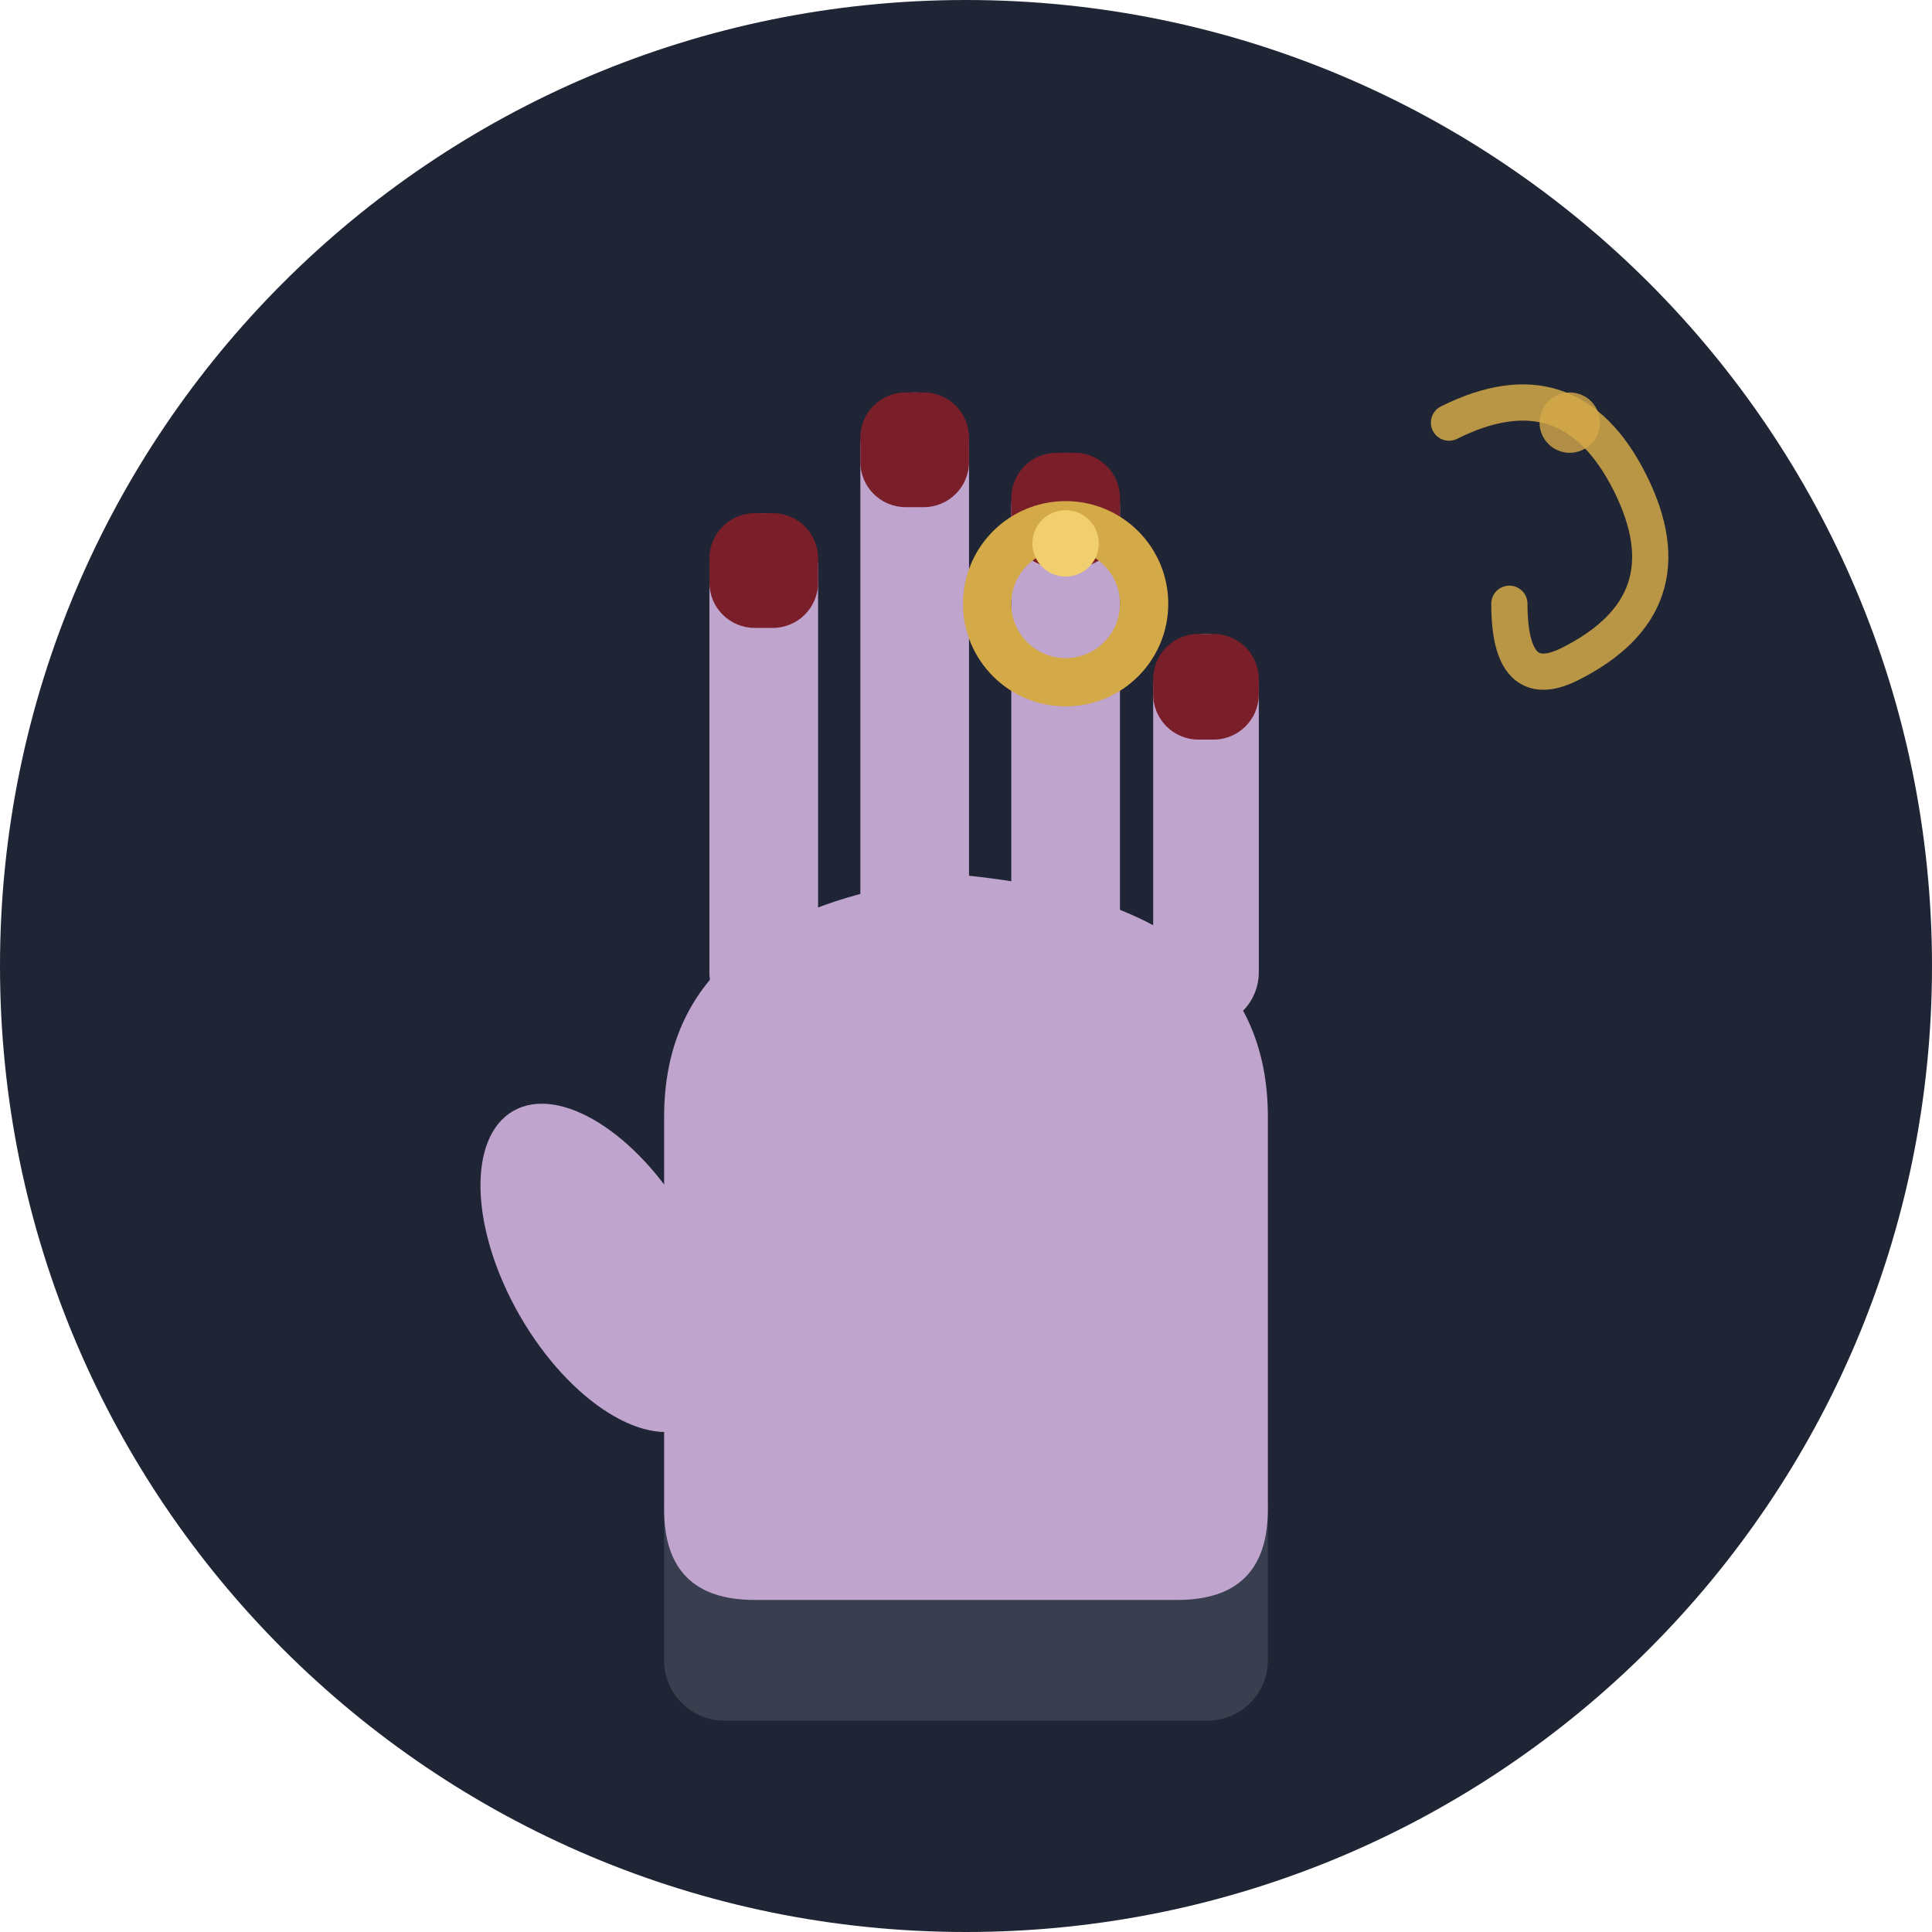
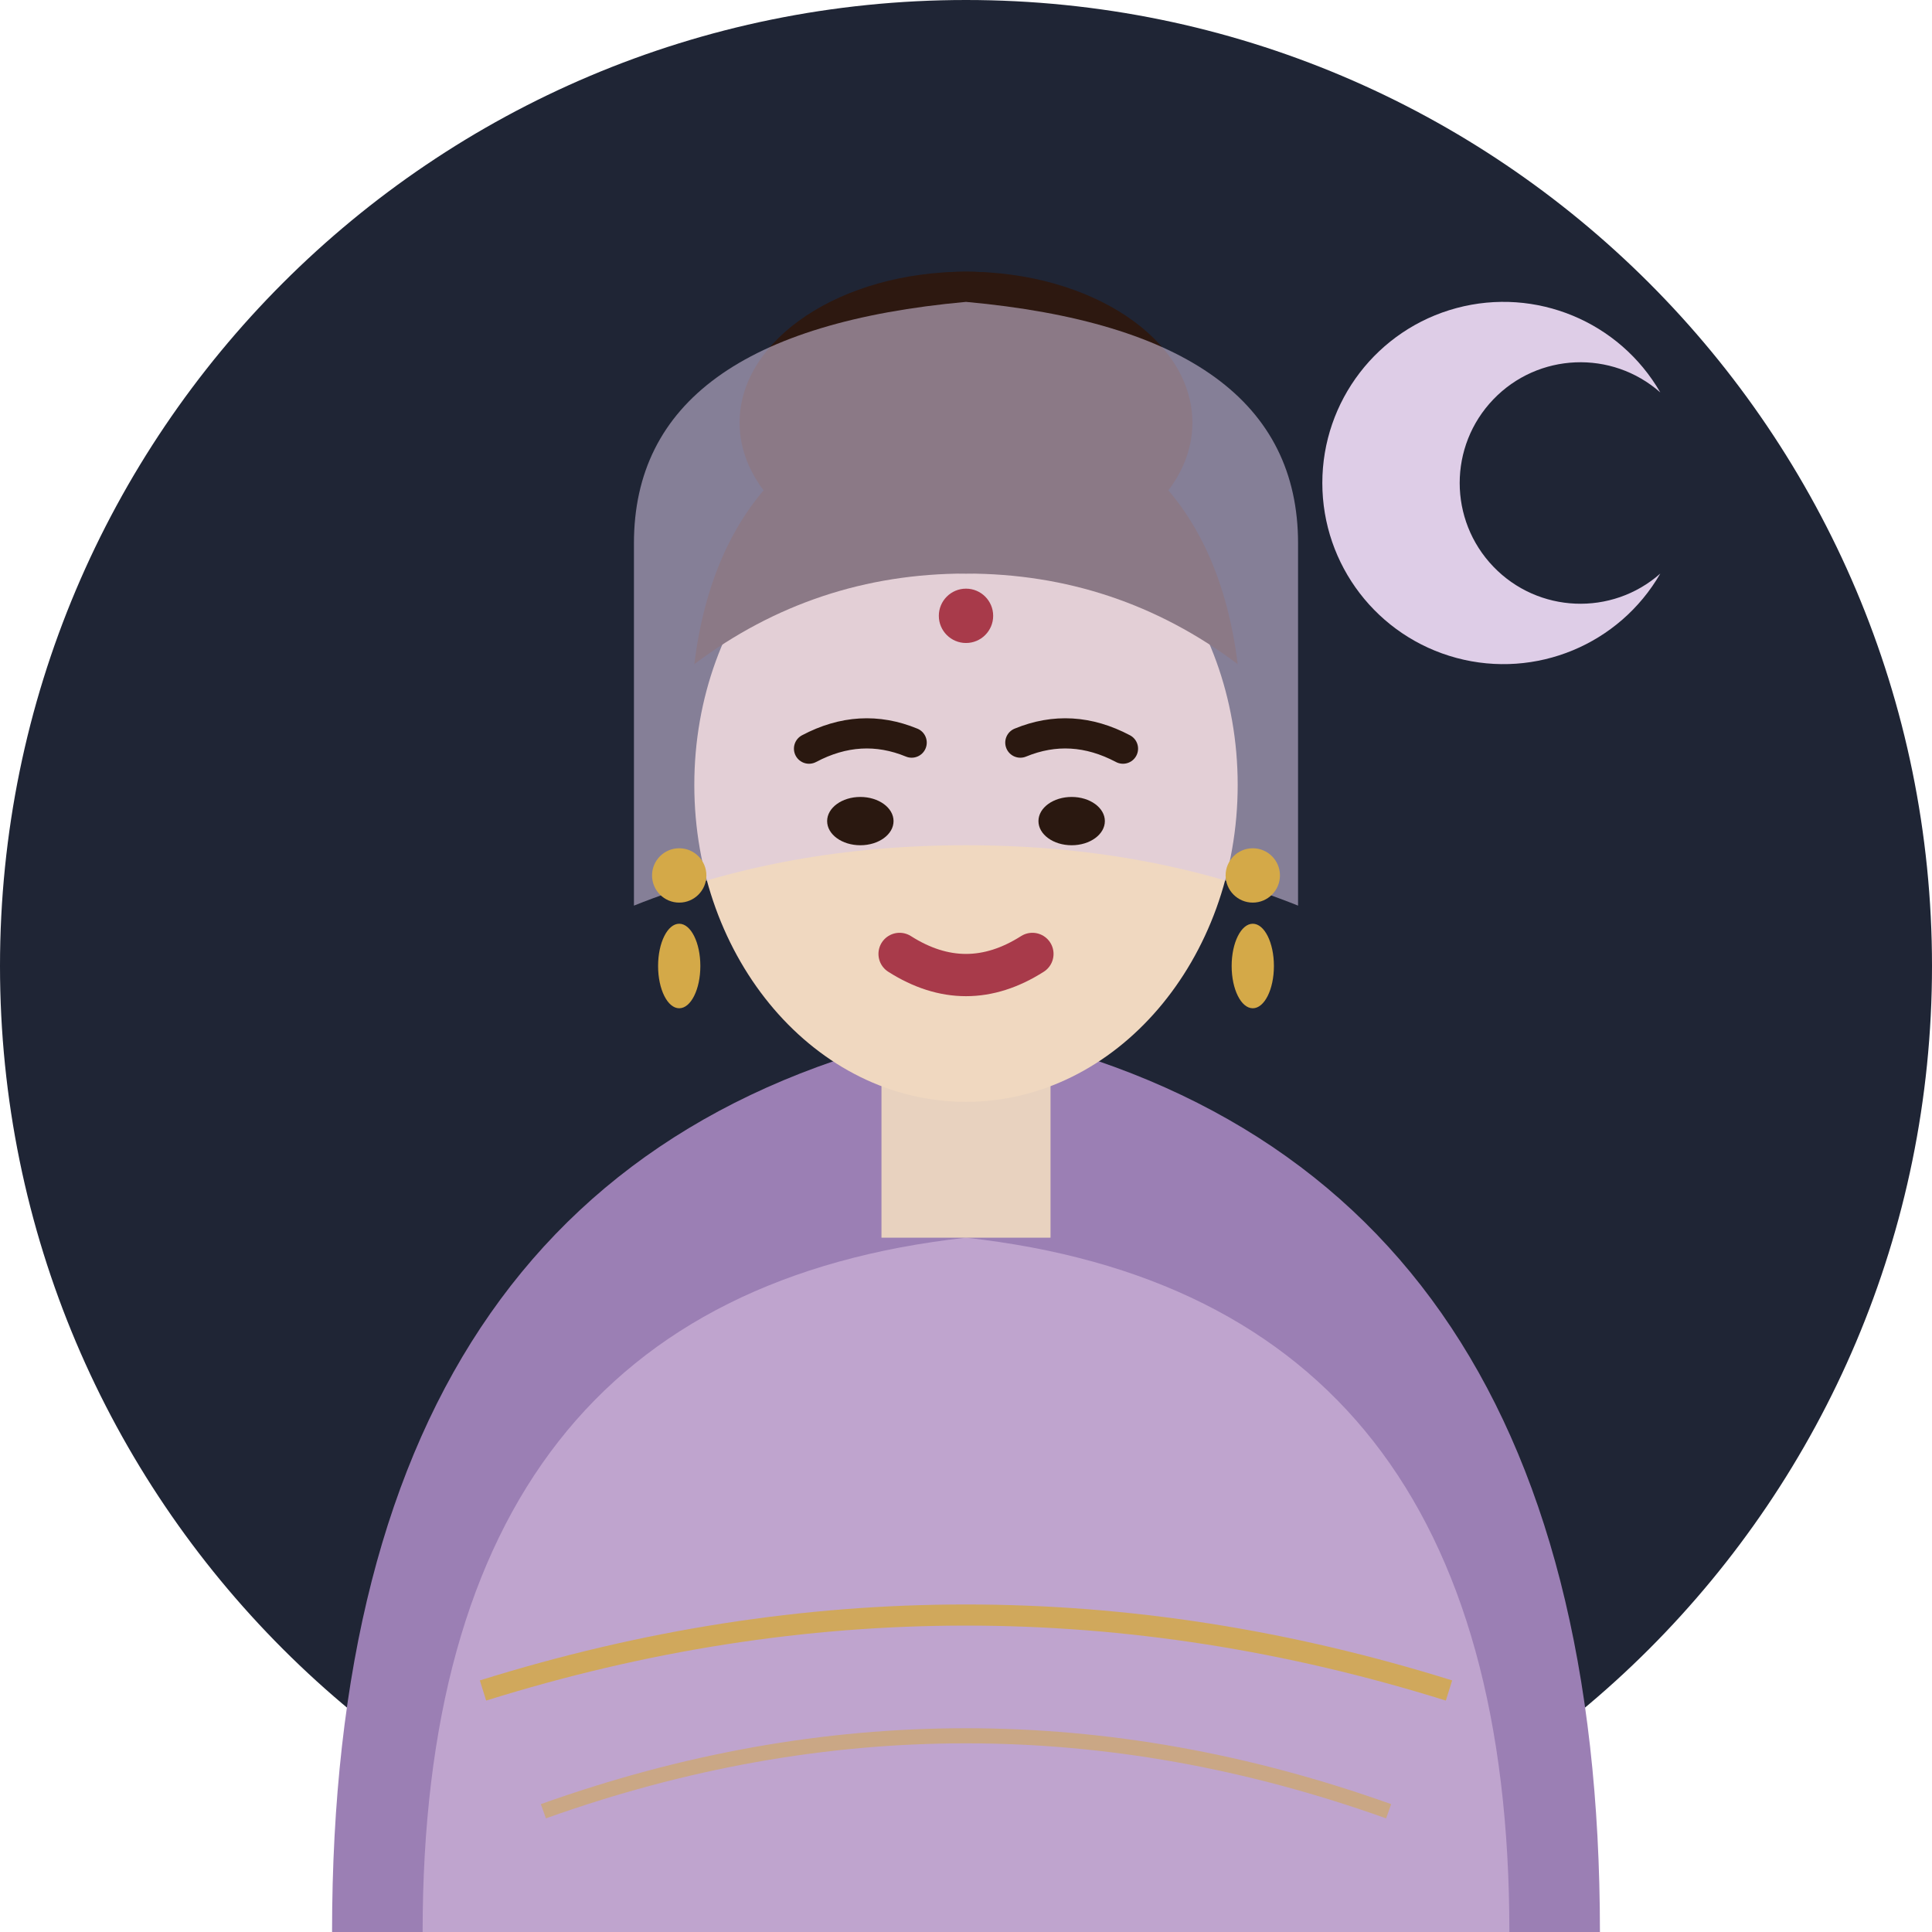
<svg xmlns="http://www.w3.org/2000/svg" viewBox="0 0 64 64" role="img" aria-label="Hira — bride-to-be persona">
  <rect width="64" height="64" rx="32" fill="#1f2535" />
-   <g transform="translate(0,2)">
-     <rect x="22" y="46" width="20" height="9" rx="2" fill="#3a3f4f" />
-     <path d="M22 35 Q22 28 32 27 Q42 28 42 35 L42 48 Q42 51 39 51 L25 51 Q22 51 22 48 Z" fill="#bfa4ce" />
-     <rect x="23.5" y="15" width="3.6" height="17" rx="1.8" fill="#bfa4ce" />
-     <rect x="28.5" y="11" width="3.6" height="21" rx="1.8" fill="#bfa4ce" />
-     <rect x="33.5" y="13" width="3.6" height="19" rx="1.8" fill="#bfa4ce" />
-     <rect x="38.2" y="19" width="3.5" height="13" rx="1.8" fill="#bfa4ce" />
-     <ellipse cx="20" cy="40" rx="3.2" ry="6" fill="#bfa4ce" transform="rotate(-30 20 40)" />
-     <rect x="23.5" y="15" width="3.6" height="3.8" rx="1.5" fill="#7a1f2a" />
-     <rect x="28.5" y="11" width="3.6" height="3.8" rx="1.5" fill="#7a1f2a" />
-     <rect x="33.5" y="13" width="3.6" height="3.8" rx="1.5" fill="#7a1f2a" />
-     <rect x="38.2" y="19" width="3.5" height="3.5" rx="1.5" fill="#7a1f2a" />
-   </g>
-   <circle cx="35.3" cy="20" r="2.6" fill="none" stroke="#d4a948" stroke-width="1.6" />
-   <circle cx="35.3" cy="18" r="1.1" fill="#f1ce6e" />
-   <path d="M48 14 Q52 12 54 16 Q56 20 52 22 Q50 23 50 20" stroke="#d4a948" stroke-width="1.2" fill="none" stroke-linecap="round" opacity="0.85" />
-   <circle cx="52" cy="14" r="1" fill="#d4a948" opacity="0.8" />
+   <path d="M11 64 Q11 38 32 34 Q53 38 53 64 Z" fill="#9b7fb4" />
+   <path d="M14 64 Q14 43 32 41 Q50 43 50 64 Z" fill="#bfa4ce" />
+   <path d="M16 56 Q32 51 48 56" stroke="#d4a948" stroke-width="0.7" fill="none" opacity="0.85" />
+   <path d="M18 60 Q32 55 46 60" stroke="#d4a948" stroke-width="0.5" fill="none" opacity="0.55" />
+   <rect x="29.2" y="35" width="5.6" height="6" fill="#e8d2bf" />
+   <ellipse cx="32" cy="26" rx="9" ry="10.5" fill="#f0d8c0" />
+   <ellipse cx="32" cy="14" rx="7.5" ry="5" fill="#2d1810" />
+   <ellipse cx="32" cy="12" rx="4.8" ry="3" fill="#2d1810" />
+   <path d="M23 22 Q24 14 32 13 Q40 14 41 22 Q37 19 32 19 Q27 19 23 22 Z" fill="#2d1810" />
+   <path d="M21 18 Q21 11 32 10 Q43 11 43 18 L43 30 Q38 28 32 28 Q26 28 21 30 Z" fill="#d9c8e8" opacity="0.55" />
+   <circle cx="32" cy="20.4" r="0.9" fill="#a83a4a" />
+   <path d="M26.8 24.8 Q28.5 23.9 30.2 24.6" stroke="#2a1810" stroke-width="1" fill="none" stroke-linecap="round" />
+   <path d="M33.8 24.6 Q35.5 23.9 37.2 24.8" stroke="#2a1810" stroke-width="1" fill="none" stroke-linecap="round" />
+   <ellipse cx="28.5" cy="27.2" rx="1.1" ry="0.8" fill="#2a1810" />
+   <ellipse cx="35.5" cy="27.2" rx="1.1" ry="0.8" fill="#2a1810" />
+   <path d="M29.8 31.6 Q32 33 34.2 31.6" stroke="#a83a4a" stroke-width="1.4" fill="none" stroke-linecap="round" />
+   <circle cx="22.5" cy="29" r="0.9" fill="#d4a948" />
+   <ellipse cx="22.5" cy="32" rx="0.7" ry="1.4" fill="#d4a948" />
+   <circle cx="41.5" cy="29" r="0.9" fill="#d4a948" />
+   <ellipse cx="41.5" cy="32" rx="0.7" ry="1.4" fill="#d4a948" />
+   <path d="M55 13 A6 6 0 1 0 55 19 A4 4 0 1 1 55 13 Z" fill="#e8d5f0" opacity="0.95" />
</svg>
